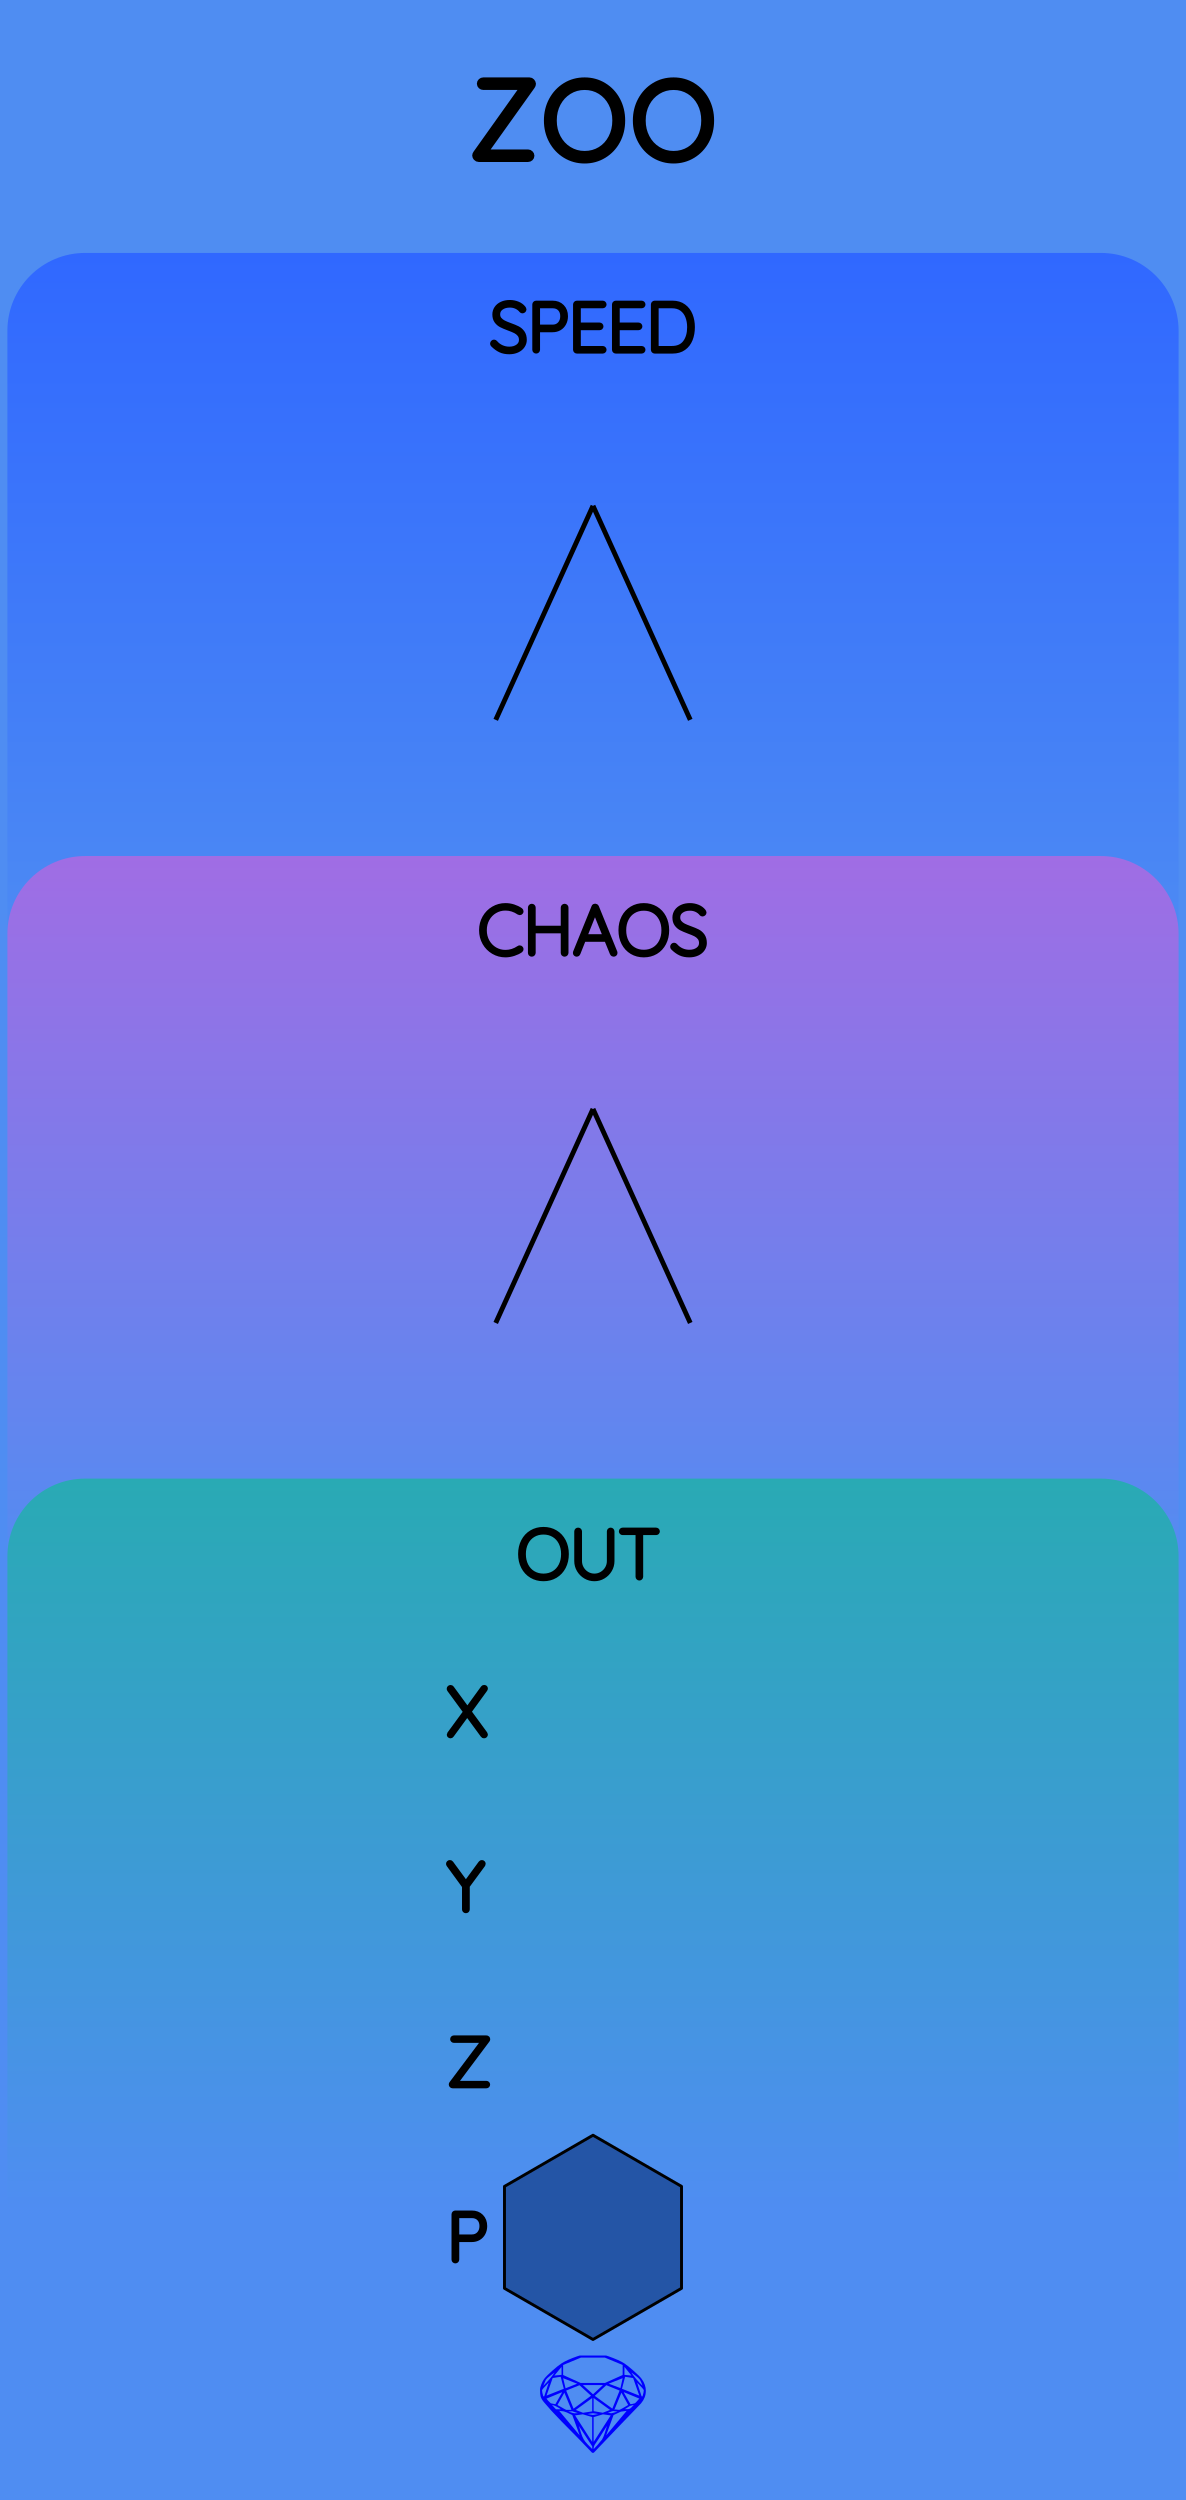
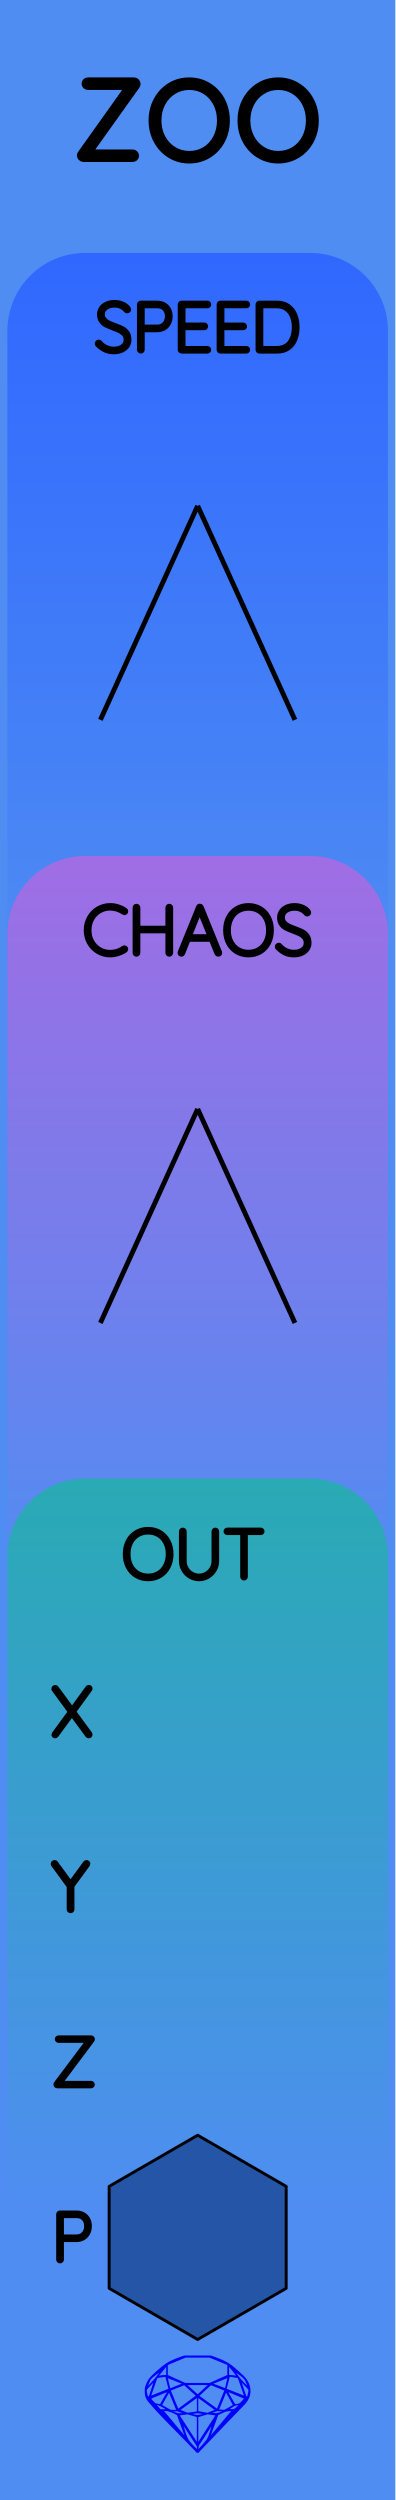
- <svg xmlns="http://www.w3.org/2000/svg" width="60.96mm" height="128.50mm" viewBox="0 0 60.96 128.50">
+ <svg xmlns="http://www.w3.org/2000/svg" width="20.32mm" height="128.50mm" viewBox="0 0 20.32 128.50">
  <g id="PanelLayer">
    <defs>
      <linearGradient id="gradient_blue" x1="0" y1="13" x2="0" y2="51" gradientUnits="userSpaceOnUse">
        <stop style="stop-color:#3068ff;stop-opacity:1;" offset="0" />
        <stop style="stop-color:#4f8df2;stop-opacity:1;" offset="1" />
      </linearGradient>
      <linearGradient id="gradient_purple" x1="0" y1="44" x2="0" y2="82" gradientUnits="userSpaceOnUse">
        <stop style="stop-color:#a06de4;stop-opacity:1;" offset="0" />
        <stop style="stop-color:#4f8df2;stop-opacity:1;" offset="1" />
      </linearGradient>
      <linearGradient id="gradient_out" x1="0" y1="76" x2="0" y2="113.6" gradientUnits="userSpaceOnUse">
        <stop style="stop-color:#29aab4;stop-opacity:1;" offset="0" />
        <stop style="stop-color:#4f8df2;stop-opacity:1;" offset="1" />
      </linearGradient>
    </defs>
-     <rect id="border_rect" width="60.96" height="128.5" x="0" y="0" style="display:inline;fill:#4f8df2;fill-opacity:1;stroke:none;" />
-     <path id="sapphire_gemstone" d="m 33.195,122.900 q 0,0.342 -0.243,0.631 -0.044,0.052 -0.204,0.215 -0.187,0.19 -0.785,0.813 l -1.444,1.513 q -0.019,0.003 -0.044,0.003 -0.028,0 -0.041,-0.003 -0.083,-0.083 -0.648,-0.675 -0.469,-0.474 -0.934,-0.948 -0.557,-0.568 -0.898,-0.981 -0.132,-0.16 -0.168,-0.298 -0.028,-0.102 -0.028,-0.342 0,-0.11 0.072,-0.289 0.066,-0.165 0.141,-0.265 0.119,-0.157 0.422,-0.424 0.284,-0.251 0.474,-0.375 0.273,-0.179 0.819,-0.367 0.096,-0.033 0.11,-0.033 h 1.361 q 0.011,0 0.105,0.033 0.568,0.201 0.824,0.367 0.165,0.105 0.474,0.378 0.322,0.284 0.422,0.422 0.215,0.295 0.215,0.626 z m -0.168,-0.273 q -0.033,-0.107 -0.135,-0.309 -0.072,-0.094 -0.209,-0.198 -0.119,-0.085 -0.234,-0.171 0.245,0.364 0.579,0.678 z m -0.573,-0.524 -0.358,-0.446 v 0.411 z m 0.637,0.758 q 0,-0.052 -0.342,-0.394 l 0.229,0.703 h 0.05 q 0.063,-0.218 0.063,-0.309 z m -0.232,0.273 -0.317,-0.904 -0.411,-0.063 -0.16,0.615 z m 0.003,0.154 -0.772,-0.32 h -0.03 l 0.345,0.606 q 0.08,-0.003 0.234,-0.047 0.025,-0.014 0.223,-0.24 z m -0.857,-1.05 -0.719,0.284 0.604,0.226 z m 0,-0.163 v -0.515 l -0.918,-0.38 h -1.224 l -0.918,0.38 v 0.515 l 0.898,0.408 h 1.254 z m 0.573,1.538 q -0.069,0.011 -0.198,0.052 -0.085,0.055 -0.259,0.163 0.019,0 0.063,0.003 0.041,0 0.063,0 0.119,0 0.19,-0.069 0.072,-0.072 0.141,-0.149 z m -0.289,0.003 -0.347,-0.631 -0.364,0.879 q 0.025,-0.017 0.066,-0.017 0.03,0 0.085,0.011 0.058,0.008 0.088,0.008 0.05,0 0.229,-0.107 0.229,-0.138 0.243,-0.143 z m -0.441,-0.741 -0.684,-0.276 -0.593,0.548 0.904,0.656 z m -0.854,-0.284 h -1.036 l 0.524,0.474 z m 0.75,1.367 q -0.229,-0.03 -0.229,-0.03 -0.036,0 -0.273,0.094 l 0.19,0.019 q 0.011,0 0.311,-0.083 z m -0.389,-0.088 -0.843,-0.612 v 0.675 l 0.471,0.083 z m 0.854,0.05 q -0.099,0.006 -0.295,0.039 -0.011,0.003 -0.378,0.176 -0.13,0.347 -0.38,1.042 z m -2.544,-1.397 -0.719,-0.284 0.124,0.518 z m -0.802,-0.455 v -0.411 l -0.367,0.446 z m 1.516,1.072 -0.593,-0.54 -0.684,0.276 0.38,0.929 z m 0.369,0.943 q -0.033,-0.003 -0.135,-0.025 -0.085,-0.017 -0.138,-0.017 -0.052,0 -0.138,0.017 -0.102,0.022 -0.135,0.025 0.265,0.047 0.273,0.047 0.008,0 0.273,-0.047 z m -0.309,-0.138 v -0.686 l -0.843,0.612 0.372,0.146 z m 0.951,0.207 -0.397,-0.055 -0.48,0.141 v 1.276 z m -2.888,-2.202 q -0.119,0.085 -0.234,0.174 -0.146,0.107 -0.209,0.196 -0.044,0.105 -0.135,0.314 0.369,-0.364 0.579,-0.684 z m 0.477,0.832 -0.16,-0.615 -0.411,0.063 -0.317,0.904 z m 0.394,1.083 -0.364,-0.879 -0.356,0.631 q 0.435,0.251 0.452,0.251 0.091,0 0.267,-0.003 z m 1.822,0.83 q -0.132,0.212 -0.405,0.634 -0.077,0.107 -0.22,0.328 -0.058,0.105 -0.055,0.226 0.16,-0.152 0.433,-0.496 0.077,-0.13 0.141,-0.339 0.055,-0.176 0.107,-0.353 z m -1.494,-0.661 -0.27,-0.088 -0.008,-0.011 q -0.025,0 -0.107,0.011 -0.066,0.006 -0.107,0.006 0.273,0.091 0.311,0.091 0.025,0 0.182,-0.008 z m -0.81,-1.064 h -0.03 l -0.772,0.32 q 0.066,0.097 0.223,0.24 0.077,0.014 0.234,0.047 z m -0.689,-0.502 q -0.342,0.347 -0.342,0.394 0,0.08 0.063,0.309 h 0.05 z m 2.235,3.045 v -1.276 l -0.48,-0.141 -0.397,0.055 z m -1.607,-1.676 q -0.256,-0.182 -0.458,-0.223 0.066,0.077 0.204,0.223 z m 1.61,2.045 v -0.138 l -0.684,-1.05 q 0.052,0.176 0.107,0.353 0.063,0.209 0.141,0.339 0.069,0.119 0.204,0.259 0.116,0.119 0.232,0.237 z m -0.645,-0.706 q -0.116,-0.328 -0.38,-1.042 -0.135,-0.066 -0.273,-0.13 -0.16,-0.072 -0.289,-0.072 -0.052,0 -0.11,-0.014 z" style="stroke-width:0;fill:#0000ff;stroke:#2e2114;stroke-linecap:square;stroke-opacity:1" />
-     <path id="model_name" d="M27.333 4.418 24.88 7.856H27.139Q27.201 7.856 27.247 7.903Q27.294 7.949 27.294 8.004Q27.294 8.066 27.247 8.109Q27.201 8.151 27.139 8.151H24.609Q24.539 8.151 24.492 8.097Q24.446 8.043 24.446 7.996Q24.446 7.949 24.485 7.895L26.937 4.449H24.842Q24.779 4.449 24.733 4.407Q24.686 4.364 24.686 4.302Q24.686 4.24 24.733 4.197Q24.779 4.154 24.842 4.154H27.216Q27.279 4.154 27.321 4.201Q27.364 4.247 27.372 4.31Q27.372 4.364 27.333 4.418ZM30.049 8.229Q29.514 8.229 29.075 7.961Q28.637 7.693 28.384 7.228Q28.132 6.762 28.132 6.195Q28.132 5.621 28.384 5.155Q28.637 4.69 29.071 4.422Q29.506 4.154 30.049 4.154Q30.585 4.154 31.023 4.422Q31.462 4.69 31.71 5.155Q31.959 5.621 31.959 6.195Q31.959 6.77 31.71 7.232Q31.462 7.693 31.023 7.961Q30.585 8.229 30.049 8.229ZM30.049 4.449Q29.599 4.449 29.23 4.678Q28.862 4.907 28.652 5.303Q28.443 5.699 28.443 6.195Q28.443 6.684 28.652 7.08Q28.862 7.476 29.23 7.705Q29.599 7.934 30.049 7.934Q30.507 7.934 30.872 7.709Q31.237 7.484 31.442 7.084Q31.648 6.684 31.648 6.195Q31.648 5.699 31.442 5.303Q31.237 4.907 30.872 4.678Q30.507 4.449 30.049 4.449ZM34.621 8.229Q34.085 8.229 33.647 7.961Q33.208 7.693 32.956 7.228Q32.704 6.762 32.704 6.195Q32.704 5.621 32.956 5.155Q33.208 4.69 33.643 4.422Q34.077 4.154 34.621 4.154Q35.156 4.154 35.595 4.422Q36.033 4.69 36.281 5.155Q36.53 5.621 36.53 6.195Q36.53 6.77 36.281 7.232Q36.033 7.693 35.595 7.961Q35.156 8.229 34.621 8.229ZM34.621 4.449Q34.17 4.449 33.802 4.678Q33.433 4.907 33.224 5.303Q33.014 5.699 33.014 6.195Q33.014 6.684 33.224 7.08Q33.433 7.476 33.802 7.705Q34.17 7.934 34.621 7.934Q35.078 7.934 35.443 7.709Q35.808 7.484 36.014 7.084Q36.219 6.684 36.219 6.195Q36.219 5.699 36.014 5.303Q35.808 4.907 35.443 4.678Q35.078 4.449 34.621 4.449Z" style="display:inline;stroke:#000000;stroke-width:0.35;stroke-linecap:round;stroke-linejoin:bevel" />
-     <path id="speed_art" d="M 0.38,51.00 L 0.38,17.00 A 4 4 0 0 1 4.38 13 L 56.58,13.00 A 4 4 0 0 1 60.58 17 L 60.58,13.00 L 60.58,51.00 z" style="fill:url(#gradient_blue);fill-opacity:1;stroke-width:0;" />
-     <path id="chaos_art" d="M 0.38,82.00 L 0.38,48.00 A 4 4 0 0 1 4.38 44 L 56.58,44.00 A 4 4 0 0 1 60.58 48 L 60.58,44.00 L 60.58,82.00 z" style="fill:url(#gradient_purple);fill-opacity:1;stroke-width:0;" />
-     <path id="out_art" d="M 0.38,113.60 L 0.38,80.00 A 4 4 0 0 1 4.38 76 L 56.58,76.00 A 4 4 0 0 1 60.58 80 L 60.58,76.00 L 60.58,113.60 z" style="fill:url(#gradient_out);fill-opacity:1;stroke-width:0;" />
-     <path d="M25.337 17.714Q25.315 17.692 25.315 17.661Q25.315 17.633 25.34 17.606Q25.365 17.58 25.393 17.58Q25.425 17.58 25.453 17.611Q25.59 17.774 25.779 17.858Q25.968 17.943 26.176 17.943Q26.448 17.943 26.624 17.812Q26.8 17.682 26.8 17.467Q26.797 17.297 26.709 17.188Q26.621 17.079 26.492 17.013Q26.363 16.948 26.141 16.867Q25.897 16.775 25.762 16.705Q25.626 16.634 25.529 16.504Q25.432 16.373 25.432 16.162Q25.432 15.989 25.527 15.848Q25.622 15.706 25.799 15.625Q25.975 15.544 26.208 15.544Q26.416 15.544 26.603 15.62Q26.79 15.696 26.899 15.833Q26.935 15.883 26.935 15.908Q26.935 15.936 26.908 15.959Q26.882 15.982 26.85 15.982Q26.822 15.982 26.804 15.96Q26.705 15.833 26.55 15.759Q26.395 15.685 26.208 15.685Q25.94 15.685 25.762 15.812Q25.583 15.939 25.583 16.158Q25.583 16.31 25.67 16.416Q25.756 16.521 25.887 16.587Q26.017 16.652 26.211 16.722Q26.458 16.811 26.603 16.885Q26.748 16.959 26.85 17.1Q26.952 17.241 26.952 17.474Q26.952 17.636 26.857 17.777Q26.762 17.918 26.584 18.001Q26.405 18.084 26.176 18.084Q25.915 18.084 25.721 17.994Q25.527 17.904 25.337 17.714ZM29.069 16.253Q29.069 16.451 28.986 16.611Q28.903 16.772 28.751 16.862Q28.6 16.952 28.402 16.952H27.633V17.978Q27.633 18.006 27.61 18.028Q27.587 18.049 27.559 18.049Q27.527 18.049 27.506 18.028Q27.485 18.006 27.485 17.978V15.65Q27.485 15.622 27.506 15.601Q27.527 15.579 27.555 15.579H28.402Q28.702 15.579 28.885 15.766Q29.069 15.953 29.069 16.253ZM28.921 16.253Q28.921 16.01 28.781 15.865Q28.642 15.72 28.402 15.72H27.633V16.811H28.402Q28.639 16.811 28.78 16.654Q28.921 16.497 28.921 16.253ZM31.052 17.978Q31.052 18.01 31.03 18.029Q31.009 18.049 30.981 18.049H29.651Q29.623 18.049 29.602 18.028Q29.58 18.006 29.58 17.978V15.65Q29.58 15.622 29.602 15.601Q29.623 15.579 29.651 15.579H30.981Q31.009 15.579 31.03 15.601Q31.052 15.622 31.052 15.65Q31.052 15.682 31.03 15.701Q31.009 15.72 30.981 15.72H29.729V16.705H30.822Q30.85 16.705 30.872 16.726Q30.893 16.747 30.893 16.775Q30.893 16.807 30.872 16.826Q30.85 16.846 30.822 16.846H29.729V17.908H30.981Q31.009 17.908 31.03 17.929Q31.052 17.95 31.052 17.978ZM33.052 17.978Q33.052 18.01 33.031 18.029Q33.009 18.049 32.981 18.049H31.651Q31.623 18.049 31.602 18.028Q31.581 18.006 31.581 17.978V15.65Q31.581 15.622 31.602 15.601Q31.623 15.579 31.651 15.579H32.981Q33.009 15.579 33.031 15.601Q33.052 15.622 33.052 15.65Q33.052 15.682 33.031 15.701Q33.009 15.72 32.981 15.72H31.729V16.705H32.822Q32.851 16.705 32.872 16.726Q32.893 16.747 32.893 16.775Q32.893 16.807 32.872 16.826Q32.851 16.846 32.822 16.846H31.729V17.908H32.981Q33.009 17.908 33.031 17.929Q33.052 17.95 33.052 17.978ZM35.592 16.814Q35.592 17.163 35.481 17.442Q35.37 17.721 35.14 17.885Q34.911 18.049 34.569 18.049H33.651Q33.623 18.049 33.602 18.028Q33.581 18.006 33.581 17.978V15.65Q33.581 15.622 33.602 15.601Q33.623 15.579 33.651 15.579H34.569Q34.907 15.579 35.138 15.749Q35.37 15.918 35.481 16.198Q35.592 16.479 35.592 16.814ZM35.444 16.814Q35.444 16.514 35.347 16.265Q35.25 16.017 35.047 15.869Q34.844 15.72 34.533 15.72H33.729V17.908H34.533Q34.992 17.908 35.218 17.606Q35.444 17.305 35.444 16.814Z" style="stroke:#000000;stroke-width:0.25;stroke-linecap:round;stroke-linejoin:bevel" />
-     <path d="M 30.48,26.00 L 25.48,37.00 z L 35.48,37.00 z " style="stroke:#000000;stroke-width:0.25;stroke-linecap:round;stroke-linejoin:bevel;stroke-dasharray:none" />
-     <path d="M26.785 46.84Q26.785 46.869 26.77 46.886Q26.749 46.914 26.718 46.914Q26.703 46.914 26.675 46.9Q26.347 46.678 25.98 46.678Q25.684 46.678 25.435 46.825Q25.187 46.971 25.042 47.23Q24.897 47.49 24.897 47.814Q24.897 48.139 25.042 48.398Q25.187 48.657 25.435 48.804Q25.684 48.95 25.98 48.95Q26.351 48.95 26.672 48.731Q26.689 48.717 26.714 48.717Q26.749 48.717 26.77 48.745Q26.785 48.763 26.785 48.788Q26.785 48.823 26.756 48.844Q26.619 48.943 26.402 49.014Q26.185 49.084 25.98 49.084Q25.645 49.084 25.363 48.918Q25.081 48.752 24.915 48.462Q24.749 48.17 24.749 47.814Q24.749 47.458 24.915 47.167Q25.081 46.876 25.363 46.71Q25.645 46.544 25.98 46.544Q26.192 46.544 26.391 46.608Q26.591 46.671 26.753 46.784Q26.785 46.809 26.785 46.84ZM29.095 46.654V48.975Q29.092 49.007 29.071 49.028Q29.049 49.049 29.021 49.049Q28.986 49.049 28.967 49.028Q28.947 49.007 28.947 48.975V47.849H27.409V48.975Q27.405 49.007 27.384 49.028Q27.363 49.049 27.335 49.049Q27.3 49.049 27.28 49.028Q27.261 49.007 27.261 48.975V46.654Q27.261 46.622 27.282 46.601Q27.303 46.579 27.335 46.579Q27.367 46.579 27.388 46.601Q27.409 46.622 27.409 46.654V47.708H28.947V46.654Q28.947 46.622 28.968 46.601Q28.989 46.579 29.021 46.579Q29.053 46.579 29.074 46.601Q29.095 46.622 29.095 46.654ZM31.614 48.982Q31.614 49.014 31.593 49.031Q31.572 49.049 31.54 49.049Q31.515 49.049 31.496 49.036Q31.477 49.024 31.47 49.003L31.173 48.276L31.177 48.283H29.995L29.709 49.003Q29.692 49.049 29.646 49.049Q29.614 49.049 29.595 49.031Q29.575 49.014 29.572 48.989Q29.568 48.975 29.575 48.954L30.524 46.618Q30.535 46.59 30.551 46.581Q30.566 46.572 30.591 46.572Q30.644 46.572 30.662 46.618L31.611 48.954Q31.614 48.964 31.614 48.982ZM30.051 48.142H31.12L30.581 46.812ZM33.092 49.084Q32.75 49.084 32.482 48.924Q32.214 48.763 32.064 48.474Q31.914 48.184 31.914 47.814Q31.914 47.444 32.064 47.154Q32.214 46.865 32.482 46.705Q32.75 46.544 33.092 46.544Q33.434 46.544 33.703 46.705Q33.971 46.865 34.121 47.154Q34.271 47.444 34.271 47.814Q34.271 48.184 34.121 48.474Q33.971 48.763 33.703 48.924Q33.434 49.084 33.092 49.084ZM33.092 46.685Q32.792 46.685 32.558 46.826Q32.323 46.967 32.193 47.225Q32.062 47.483 32.062 47.814Q32.062 48.146 32.193 48.403Q32.323 48.661 32.558 48.802Q32.792 48.943 33.092 48.943Q33.392 48.943 33.627 48.802Q33.861 48.661 33.992 48.403Q34.122 48.146 34.122 47.814Q34.122 47.483 33.992 47.225Q33.861 46.967 33.627 46.826Q33.392 46.685 33.092 46.685ZM34.592 48.714Q34.571 48.693 34.571 48.661Q34.571 48.633 34.595 48.606Q34.62 48.58 34.648 48.58Q34.68 48.58 34.708 48.611Q34.846 48.774 35.034 48.858Q35.223 48.943 35.431 48.943Q35.703 48.943 35.879 48.812Q36.056 48.682 36.056 48.467Q36.052 48.297 35.964 48.188Q35.876 48.079 35.747 48.013Q35.618 47.948 35.396 47.867Q35.153 47.775 35.017 47.705Q34.881 47.634 34.784 47.504Q34.687 47.373 34.687 47.161Q34.687 46.989 34.782 46.847Q34.877 46.706 35.054 46.625Q35.23 46.544 35.463 46.544Q35.671 46.544 35.858 46.62Q36.045 46.696 36.154 46.833Q36.19 46.883 36.19 46.907Q36.19 46.936 36.163 46.959Q36.137 46.982 36.105 46.982Q36.077 46.982 36.059 46.96Q35.96 46.833 35.805 46.759Q35.65 46.685 35.463 46.685Q35.195 46.685 35.017 46.812Q34.839 46.939 34.839 47.158Q34.839 47.31 34.925 47.416Q35.011 47.521 35.142 47.587Q35.273 47.652 35.467 47.722Q35.714 47.811 35.858 47.885Q36.003 47.959 36.105 48.1Q36.207 48.241 36.207 48.474Q36.207 48.636 36.112 48.777Q36.017 48.918 35.839 49.001Q35.66 49.084 35.431 49.084Q35.17 49.084 34.976 48.994Q34.782 48.904 34.592 48.714Z" style="stroke:#000000;stroke-width:0.25;stroke-linecap:round;stroke-linejoin:bevel" />
-     <path d="M 30.48,57.00 L 25.48,68.00 z L 35.48,68.00 z " style="stroke:#000000;stroke-width:0.25;stroke-linecap:round;stroke-linejoin:bevel;stroke-dasharray:none" />
-     <path id="out_label" d="M27.935 81.15Q27.593 81.15 27.324 80.989Q27.056 80.829 26.906 80.539Q26.756 80.25 26.756 79.879Q26.756 79.509 26.906 79.22Q27.056 78.93 27.324 78.77Q27.593 78.609 27.935 78.609Q28.277 78.609 28.545 78.77Q28.813 78.93 28.963 79.22Q29.113 79.509 29.113 79.879Q29.113 80.25 28.963 80.539Q28.813 80.829 28.545 80.989Q28.277 81.15 27.935 81.15ZM27.935 78.751Q27.635 78.751 27.4 78.892Q27.166 79.033 27.035 79.29Q26.905 79.548 26.905 79.879Q26.905 80.211 27.035 80.469Q27.166 80.726 27.4 80.867Q27.635 81.008 27.935 81.008Q28.235 81.008 28.469 80.867Q28.704 80.726 28.834 80.469Q28.965 80.211 28.965 79.879Q28.965 79.548 28.834 79.29Q28.704 79.033 28.469 78.892Q28.235 78.751 27.935 78.751ZM31.459 78.715V80.239Q31.459 80.486 31.335 80.694Q31.212 80.903 31.004 81.026Q30.796 81.15 30.552 81.15Q30.305 81.15 30.097 81.026Q29.889 80.903 29.766 80.694Q29.642 80.486 29.642 80.239V78.715Q29.642 78.684 29.663 78.664Q29.684 78.645 29.716 78.645Q29.748 78.645 29.769 78.666Q29.79 78.687 29.79 78.715V80.239Q29.79 80.448 29.893 80.624Q29.995 80.8 30.169 80.904Q30.344 81.008 30.552 81.008Q30.76 81.008 30.935 80.904Q31.11 80.8 31.214 80.624Q31.318 80.448 31.318 80.239V78.715Q31.318 78.687 31.337 78.666Q31.357 78.645 31.388 78.645Q31.42 78.645 31.439 78.666Q31.459 78.687 31.459 78.715ZM33.791 78.712Q33.791 78.743 33.771 78.761Q33.752 78.779 33.72 78.779H32.934V81.044Q32.934 81.072 32.912 81.093Q32.891 81.114 32.863 81.114Q32.831 81.114 32.812 81.093Q32.792 81.072 32.792 81.044V78.779H32.006Q31.977 78.779 31.956 78.759Q31.935 78.74 31.935 78.712Q31.935 78.684 31.956 78.664Q31.977 78.645 32.006 78.645H33.72Q33.748 78.645 33.77 78.664Q33.791 78.684 33.791 78.712Z" style="stroke:#000000;stroke-width:0.25;stroke-linecap:round;stroke-linejoin:bevel" />
-     <path id="port_label_x" d="M24.934 89.112Q24.952 89.137 24.952 89.154Q24.952 89.186 24.931 89.205Q24.91 89.225 24.878 89.225Q24.839 89.225 24.822 89.197L24.014 88.096L23.209 89.197Q23.192 89.225 23.156 89.225Q23.125 89.225 23.107 89.205Q23.089 89.186 23.089 89.165Q23.089 89.147 23.107 89.119L23.936 87.987L23.1 86.847Q23.086 86.829 23.086 86.805Q23.086 86.773 23.107 86.754Q23.128 86.734 23.156 86.734Q23.199 86.734 23.216 86.762L24.024 87.867L24.829 86.759Q24.85 86.731 24.881 86.731Q24.913 86.731 24.933 86.746Q24.952 86.762 24.952 86.787Q24.952 86.812 24.934 86.837L24.105 87.98Z" style="stroke:#000000;stroke-width:0.25;stroke-linecap:round;stroke-linejoin:bevel" />
-     <path id="port_label_y" d="M24.825 95.844 24.021 96.937V98.144Q24.021 98.172 24 98.193Q23.978 98.214 23.947 98.214Q23.915 98.214 23.894 98.193Q23.872 98.172 23.872 98.144V96.951L23.065 95.844Q23.051 95.826 23.051 95.798Q23.051 95.773 23.073 95.752Q23.096 95.731 23.125 95.731Q23.163 95.731 23.185 95.762L23.947 96.803L24.709 95.762Q24.73 95.731 24.769 95.731Q24.8 95.731 24.82 95.754Q24.839 95.776 24.839 95.798Q24.839 95.815 24.825 95.844Z" style="stroke:#000000;stroke-width:0.25;stroke-linecap:round;stroke-linejoin:bevel" />
-     <path id="port_label_z" d="M25.068 107.147Q25.068 107.175 25.047 107.195Q25.026 107.214 24.998 107.214H23.262Q23.23 107.214 23.211 107.191Q23.192 107.168 23.192 107.14Q23.192 107.115 23.206 107.098L24.871 104.879H23.333Q23.305 104.879 23.283 104.859Q23.262 104.84 23.262 104.812Q23.262 104.784 23.283 104.764Q23.305 104.745 23.333 104.745H24.991Q25.033 104.745 25.053 104.766Q25.072 104.787 25.072 104.815Q25.072 104.84 25.058 104.858L23.396 107.08H24.998Q25.026 107.08 25.047 107.101Q25.068 107.122 25.068 107.147Z" style="stroke:#000000;stroke-width:0.25;stroke-linecap:round;stroke-linejoin:bevel" />
-     <path id="port_label_p" d="M24.917 114.419Q24.917 114.616 24.834 114.777Q24.751 114.937 24.599 115.027Q24.448 115.117 24.25 115.117H23.481V116.144Q23.481 116.172 23.458 116.193Q23.435 116.214 23.407 116.214Q23.375 116.214 23.354 116.193Q23.333 116.172 23.333 116.144V113.815Q23.333 113.787 23.354 113.766Q23.375 113.745 23.403 113.745H24.25Q24.55 113.745 24.733 113.932Q24.917 114.119 24.917 114.419ZM24.769 114.419Q24.769 114.175 24.629 114.031Q24.49 113.886 24.25 113.886H23.481V114.976H24.25Q24.486 114.976 24.628 114.819Q24.769 114.662 24.769 114.419Z" style="stroke:#000000;stroke-width:0.25;stroke-linecap:round;stroke-linejoin:bevel" />
-     <path d="M 35.03,117.62 L 30.48,120.25 L 25.93,117.62 L 25.93,112.38 L 30.48,109.75 L 35.03,112.38 z " style="stroke:#000000;fill:#2455a6;stroke-width:0.15;stroke-linecap:round;stroke-linejoin:round;stroke-dasharray:none" />
+     <rect id="border_rect" width="20.32" height="128.5" x="0" y="0" style="display:inline;fill:#4f8df2;fill-opacity:1;stroke:none;" />
+     <path id="sapphire_gemstone" d="m 12.875,122.900 q 0,0.342 -0.243,0.631 -0.044,0.052 -0.204,0.215 -0.187,0.19 -0.785,0.813 l -1.444,1.513 q -0.019,0.003 -0.044,0.003 -0.028,0 -0.041,-0.003 -0.083,-0.083 -0.648,-0.675 -0.469,-0.474 -0.934,-0.948 -0.557,-0.568 -0.898,-0.981 -0.132,-0.16 -0.168,-0.298 -0.028,-0.102 -0.028,-0.342 0,-0.11 0.072,-0.289 0.066,-0.165 0.141,-0.265 0.119,-0.157 0.422,-0.424 0.284,-0.251 0.474,-0.375 0.273,-0.179 0.819,-0.367 0.096,-0.033 0.11,-0.033 h 1.361 q 0.011,0 0.105,0.033 0.568,0.201 0.824,0.367 0.165,0.105 0.474,0.378 0.322,0.284 0.422,0.422 0.215,0.295 0.215,0.626 z m -0.168,-0.273 q -0.033,-0.107 -0.135,-0.309 -0.072,-0.094 -0.209,-0.198 -0.119,-0.085 -0.234,-0.171 0.245,0.364 0.579,0.678 z m -0.573,-0.524 -0.358,-0.446 v 0.411 z m 0.637,0.758 q 0,-0.052 -0.342,-0.394 l 0.229,0.703 h 0.05 q 0.063,-0.218 0.063,-0.309 z m -0.232,0.273 -0.317,-0.904 -0.411,-0.063 -0.16,0.615 z m 0.003,0.154 -0.772,-0.32 h -0.03 l 0.345,0.606 q 0.08,-0.003 0.234,-0.047 0.025,-0.014 0.223,-0.24 z m -0.857,-1.05 -0.719,0.284 0.604,0.226 z m 0,-0.163 v -0.515 l -0.918,-0.38 h -1.224 l -0.918,0.38 v 0.515 l 0.898,0.408 h 1.254 z m 0.573,1.538 q -0.069,0.011 -0.198,0.052 -0.085,0.055 -0.259,0.163 0.019,0 0.063,0.003 0.041,0 0.063,0 0.119,0 0.19,-0.069 0.072,-0.072 0.141,-0.149 z m -0.289,0.003 -0.347,-0.631 -0.364,0.879 q 0.025,-0.017 0.066,-0.017 0.03,0 0.085,0.011 0.058,0.008 0.088,0.008 0.05,0 0.229,-0.107 0.229,-0.138 0.243,-0.143 z m -0.441,-0.741 -0.684,-0.276 -0.593,0.548 0.904,0.656 z m -0.854,-0.284 h -1.036 l 0.524,0.474 z m 0.75,1.367 q -0.229,-0.03 -0.229,-0.03 -0.036,0 -0.273,0.094 l 0.19,0.019 q 0.011,0 0.311,-0.083 z m -0.389,-0.088 -0.843,-0.612 v 0.675 l 0.471,0.083 z m 0.854,0.05 q -0.099,0.006 -0.295,0.039 -0.011,0.003 -0.378,0.176 -0.13,0.347 -0.38,1.042 z m -2.544,-1.397 -0.719,-0.284 0.124,0.518 z m -0.802,-0.455 v -0.411 l -0.367,0.446 z m 1.516,1.072 -0.593,-0.54 -0.684,0.276 0.38,0.929 z m 0.369,0.943 q -0.033,-0.003 -0.135,-0.025 -0.085,-0.017 -0.138,-0.017 -0.052,0 -0.138,0.017 -0.102,0.022 -0.135,0.025 0.265,0.047 0.273,0.047 0.008,0 0.273,-0.047 z m -0.309,-0.138 v -0.686 l -0.843,0.612 0.372,0.146 z m 0.951,0.207 -0.397,-0.055 -0.48,0.141 v 1.276 z m -2.888,-2.202 q -0.119,0.085 -0.234,0.174 -0.146,0.107 -0.209,0.196 -0.044,0.105 -0.135,0.314 0.369,-0.364 0.579,-0.684 z m 0.477,0.832 -0.16,-0.615 -0.411,0.063 -0.317,0.904 z m 0.394,1.083 -0.364,-0.879 -0.356,0.631 q 0.435,0.251 0.452,0.251 0.091,0 0.267,-0.003 z m 1.822,0.83 q -0.132,0.212 -0.405,0.634 -0.077,0.107 -0.22,0.328 -0.058,0.105 -0.055,0.226 0.16,-0.152 0.433,-0.496 0.077,-0.13 0.141,-0.339 0.055,-0.176 0.107,-0.353 z m -1.494,-0.661 -0.27,-0.088 -0.008,-0.011 q -0.025,0 -0.107,0.011 -0.066,0.006 -0.107,0.006 0.273,0.091 0.311,0.091 0.025,0 0.182,-0.008 z m -0.81,-1.064 h -0.03 l -0.772,0.32 q 0.066,0.097 0.223,0.24 0.077,0.014 0.234,0.047 z m -0.689,-0.502 q -0.342,0.347 -0.342,0.394 0,0.08 0.063,0.309 h 0.05 z m 2.235,3.045 v -1.276 l -0.48,-0.141 -0.397,0.055 z m -1.607,-1.676 q -0.256,-0.182 -0.458,-0.223 0.066,0.077 0.204,0.223 z m 1.61,2.045 v -0.138 l -0.684,-1.05 q 0.052,0.176 0.107,0.353 0.063,0.209 0.141,0.339 0.069,0.119 0.204,0.259 0.116,0.119 0.232,0.237 z m -0.645,-0.706 q -0.116,-0.328 -0.38,-1.042 -0.135,-0.066 -0.273,-0.13 -0.16,-0.072 -0.289,-0.072 -0.052,0 -0.11,-0.014 z" style="stroke-width:0;fill:#0000ff;stroke:#2e2114;stroke-linecap:square;stroke-opacity:1" />
+     <path id="model_name" d="M7.013 4.418 4.56 7.856H6.819Q6.881 7.856 6.928 7.903Q6.974 7.949 6.974 8.004Q6.974 8.066 6.928 8.109Q6.881 8.151 6.819 8.151H4.289Q4.219 8.151 4.172 8.097Q4.126 8.043 4.126 7.996Q4.126 7.949 4.165 7.895L6.617 4.449H4.522Q4.459 4.449 4.413 4.407Q4.366 4.364 4.366 4.302Q4.366 4.24 4.413 4.197Q4.459 4.154 4.522 4.154H6.896Q6.959 4.154 7.001 4.201Q7.044 4.247 7.052 4.31Q7.052 4.364 7.013 4.418ZM9.729 8.229Q9.194 8.229 8.755 7.961Q8.317 7.693 8.065 7.228Q7.812 6.762 7.812 6.195Q7.812 5.621 8.065 5.155Q8.317 4.69 8.751 4.422Q9.186 4.154 9.729 4.154Q10.265 4.154 10.703 4.422Q11.142 4.69 11.39 5.155Q11.639 5.621 11.639 6.195Q11.639 6.77 11.39 7.232Q11.142 7.693 10.703 7.961Q10.265 8.229 9.729 8.229ZM9.729 4.449Q9.279 4.449 8.91 4.678Q8.542 4.907 8.332 5.303Q8.123 5.699 8.123 6.195Q8.123 6.684 8.332 7.08Q8.542 7.476 8.91 7.705Q9.279 7.934 9.729 7.934Q10.187 7.934 10.552 7.709Q10.917 7.484 11.122 7.084Q11.328 6.684 11.328 6.195Q11.328 5.699 11.122 5.303Q10.917 4.907 10.552 4.678Q10.187 4.449 9.729 4.449ZM14.301 8.229Q13.765 8.229 13.326 7.961Q12.888 7.693 12.636 7.228Q12.384 6.762 12.384 6.195Q12.384 5.621 12.636 5.155Q12.888 4.69 13.323 4.422Q13.757 4.154 14.301 4.154Q14.836 4.154 15.275 4.422Q15.713 4.69 15.961 5.155Q16.21 5.621 16.21 6.195Q16.21 6.77 15.961 7.232Q15.713 7.693 15.275 7.961Q14.836 8.229 14.301 8.229ZM14.301 4.449Q13.85 4.449 13.482 4.678Q13.113 4.907 12.904 5.303Q12.694 5.699 12.694 6.195Q12.694 6.684 12.904 7.08Q13.113 7.476 13.482 7.705Q13.85 7.934 14.301 7.934Q14.758 7.934 15.123 7.709Q15.488 7.484 15.694 7.084Q15.899 6.684 15.899 6.195Q15.899 5.699 15.694 5.303Q15.488 4.907 15.123 4.678Q14.758 4.449 14.301 4.449Z" style="display:inline;stroke:#000000;stroke-width:0.35;stroke-linecap:round;stroke-linejoin:bevel" />
+     <path id="speed_art" d="M 0.38,51.00 L 0.38,17.00 A 4 4 0 0 1 4.38 13 L 15.94,13.00 A 4 4 0 0 1 19.94 17 L 19.94,13.00 L 19.94,51.00 z" style="fill:url(#gradient_blue);fill-opacity:1;stroke-width:0;" />
+     <path id="chaos_art" d="M 0.38,82.00 L 0.38,48.00 A 4 4 0 0 1 4.38 44 L 15.94,44.00 A 4 4 0 0 1 19.94 48 L 19.94,44.00 L 19.94,82.00 z" style="fill:url(#gradient_purple);fill-opacity:1;stroke-width:0;" />
+     <path id="out_art" d="M 0.38,113.60 L 0.38,80.00 A 4 4 0 0 1 4.38 76 L 15.94,76.00 A 4 4 0 0 1 19.94 80 L 19.94,76.00 L 19.94,113.60 z" style="fill:url(#gradient_out);fill-opacity:1;stroke-width:0;" />
+     <path d="M5.016 17.714Q4.995 17.692 4.995 17.661Q4.995 17.633 5.02 17.606Q5.045 17.58 5.073 17.58Q5.105 17.58 5.133 17.611Q5.271 17.774 5.459 17.858Q5.648 17.943 5.856 17.943Q6.128 17.943 6.304 17.812Q6.481 17.682 6.481 17.467Q6.477 17.297 6.389 17.188Q6.301 17.079 6.172 17.013Q6.043 16.948 5.821 16.867Q5.577 16.775 5.442 16.705Q5.306 16.634 5.209 16.504Q5.112 16.373 5.112 16.162Q5.112 15.989 5.207 15.848Q5.302 15.706 5.479 15.625Q5.655 15.544 5.888 15.544Q6.096 15.544 6.283 15.62Q6.47 15.696 6.579 15.833Q6.615 15.883 6.615 15.908Q6.615 15.936 6.588 15.959Q6.562 15.982 6.53 15.982Q6.502 15.982 6.484 15.96Q6.385 15.833 6.23 15.759Q6.075 15.685 5.888 15.685Q5.62 15.685 5.442 15.812Q5.263 15.939 5.263 16.158Q5.263 16.31 5.35 16.416Q5.436 16.521 5.567 16.587Q5.697 16.652 5.891 16.722Q6.138 16.811 6.283 16.885Q6.428 16.959 6.53 17.1Q6.632 17.241 6.632 17.474Q6.632 17.636 6.537 17.777Q6.442 17.918 6.264 18.001Q6.085 18.084 5.856 18.084Q5.595 18.084 5.401 17.994Q5.207 17.904 5.016 17.714ZM8.749 16.253Q8.749 16.451 8.666 16.611Q8.583 16.772 8.431 16.862Q8.28 16.952 8.082 16.952H7.313V17.978Q7.313 18.006 7.29 18.028Q7.267 18.049 7.239 18.049Q7.207 18.049 7.186 18.028Q7.165 18.006 7.165 17.978V15.65Q7.165 15.622 7.186 15.601Q7.207 15.579 7.235 15.579H8.082Q8.382 15.579 8.565 15.766Q8.749 15.953 8.749 16.253ZM8.601 16.253Q8.601 16.01 8.461 15.865Q8.322 15.72 8.082 15.72H7.313V16.811H8.082Q8.319 16.811 8.46 16.654Q8.601 16.497 8.601 16.253ZM10.732 17.978Q10.732 18.01 10.71 18.029Q10.689 18.049 10.661 18.049H9.331Q9.303 18.049 9.282 18.028Q9.26 18.006 9.26 17.978V15.65Q9.26 15.622 9.282 15.601Q9.303 15.579 9.331 15.579H10.661Q10.689 15.579 10.71 15.601Q10.732 15.622 10.732 15.65Q10.732 15.682 10.71 15.701Q10.689 15.72 10.661 15.72H9.409V16.705H10.502Q10.53 16.705 10.552 16.726Q10.573 16.747 10.573 16.775Q10.573 16.807 10.552 16.826Q10.53 16.846 10.502 16.846H9.409V17.908H10.661Q10.689 17.908 10.71 17.929Q10.732 17.95 10.732 17.978ZM12.732 17.978Q12.732 18.01 12.711 18.029Q12.689 18.049 12.661 18.049H11.331Q11.303 18.049 11.282 18.028Q11.261 18.006 11.261 17.978V15.65Q11.261 15.622 11.282 15.601Q11.303 15.579 11.331 15.579H12.661Q12.689 15.579 12.711 15.601Q12.732 15.622 12.732 15.65Q12.732 15.682 12.711 15.701Q12.689 15.72 12.661 15.72H11.409V16.705H12.502Q12.531 16.705 12.552 16.726Q12.573 16.747 12.573 16.775Q12.573 16.807 12.552 16.826Q12.531 16.846 12.502 16.846H11.409V17.908H12.661Q12.689 17.908 12.711 17.929Q12.732 17.95 12.732 17.978ZM15.272 16.814Q15.272 17.163 15.161 17.442Q15.05 17.721 14.82 17.885Q14.591 18.049 14.249 18.049H13.332Q13.303 18.049 13.282 18.028Q13.261 18.006 13.261 17.978V15.65Q13.261 15.622 13.282 15.601Q13.303 15.579 13.332 15.579H14.249Q14.587 15.579 14.818 15.749Q15.05 15.918 15.161 16.198Q15.272 16.479 15.272 16.814ZM15.124 16.814Q15.124 16.514 15.027 16.265Q14.93 16.017 14.727 15.869Q14.524 15.72 14.213 15.72H13.409V17.908H14.213Q14.672 17.908 14.898 17.606Q15.124 17.305 15.124 16.814Z" style="stroke:#000000;stroke-width:0.25;stroke-linecap:round;stroke-linejoin:bevel" />
+     <path d="M 10.16,26.00 L 5.16,37.00 z L 15.16,37.00 z " style="stroke:#000000;stroke-width:0.25;stroke-linecap:round;stroke-linejoin:bevel;stroke-dasharray:none" />
+     <path d="M6.465 46.84Q6.465 46.869 6.451 46.886Q6.429 46.914 6.398 46.914Q6.384 46.914 6.355 46.9Q6.027 46.678 5.66 46.678Q5.364 46.678 5.115 46.825Q4.867 46.971 4.722 47.23Q4.577 47.49 4.577 47.814Q4.577 48.139 4.722 48.398Q4.867 48.657 5.115 48.804Q5.364 48.95 5.66 48.95Q6.031 48.95 6.352 48.731Q6.369 48.717 6.394 48.717Q6.429 48.717 6.451 48.745Q6.465 48.763 6.465 48.788Q6.465 48.823 6.436 48.844Q6.299 48.943 6.082 49.014Q5.865 49.084 5.66 49.084Q5.325 49.084 5.043 48.918Q4.761 48.752 4.595 48.462Q4.429 48.17 4.429 47.814Q4.429 47.458 4.595 47.167Q4.761 46.876 5.043 46.71Q5.325 46.544 5.66 46.544Q5.872 46.544 6.071 46.608Q6.271 46.671 6.433 46.784Q6.465 46.809 6.465 46.84ZM8.775 46.654V48.975Q8.772 49.007 8.751 49.028Q8.729 49.049 8.701 49.049Q8.666 49.049 8.647 49.028Q8.627 49.007 8.627 48.975V47.849H7.089V48.975Q7.086 49.007 7.064 49.028Q7.043 49.049 7.015 49.049Q6.98 49.049 6.96 49.028Q6.941 49.007 6.941 48.975V46.654Q6.941 46.622 6.962 46.601Q6.983 46.579 7.015 46.579Q7.047 46.579 7.068 46.601Q7.089 46.622 7.089 46.654V47.708H8.627V46.654Q8.627 46.622 8.648 46.601Q8.67 46.579 8.701 46.579Q8.733 46.579 8.754 46.601Q8.775 46.622 8.775 46.654ZM11.294 48.982Q11.294 49.014 11.273 49.031Q11.252 49.049 11.22 49.049Q11.195 49.049 11.176 49.036Q11.157 49.024 11.149 49.003L10.853 48.276L10.857 48.283H9.675L9.389 49.003Q9.372 49.049 9.326 49.049Q9.294 49.049 9.275 49.031Q9.255 49.014 9.252 48.989Q9.248 48.975 9.255 48.954L10.204 46.618Q10.215 46.59 10.231 46.581Q10.246 46.572 10.271 46.572Q10.324 46.572 10.342 46.618L11.291 48.954Q11.294 48.964 11.294 48.982ZM9.731 48.142H10.8L10.261 46.812ZM12.772 49.084Q12.43 49.084 12.162 48.924Q11.894 48.763 11.744 48.474Q11.594 48.184 11.594 47.814Q11.594 47.444 11.744 47.154Q11.894 46.865 12.162 46.705Q12.43 46.544 12.772 46.544Q13.114 46.544 13.383 46.705Q13.651 46.865 13.801 47.154Q13.951 47.444 13.951 47.814Q13.951 48.184 13.801 48.474Q13.651 48.763 13.383 48.924Q13.114 49.084 12.772 49.084ZM12.772 46.685Q12.473 46.685 12.238 46.826Q12.003 46.967 11.873 47.225Q11.742 47.483 11.742 47.814Q11.742 48.146 11.873 48.403Q12.003 48.661 12.238 48.802Q12.473 48.943 12.772 48.943Q13.072 48.943 13.307 48.802Q13.541 48.661 13.672 48.403Q13.802 48.146 13.802 47.814Q13.802 47.483 13.672 47.225Q13.541 46.967 13.307 46.826Q13.072 46.685 12.772 46.685ZM14.272 48.714Q14.251 48.693 14.251 48.661Q14.251 48.633 14.275 48.606Q14.3 48.58 14.328 48.58Q14.36 48.58 14.388 48.611Q14.526 48.774 14.714 48.858Q14.903 48.943 15.111 48.943Q15.383 48.943 15.559 48.812Q15.736 48.682 15.736 48.467Q15.732 48.297 15.644 48.188Q15.556 48.079 15.427 48.013Q15.298 47.948 15.076 47.867Q14.832 47.775 14.697 47.705Q14.561 47.634 14.464 47.504Q14.367 47.373 14.367 47.161Q14.367 46.989 14.462 46.847Q14.557 46.706 14.734 46.625Q14.91 46.544 15.143 46.544Q15.351 46.544 15.538 46.62Q15.725 46.696 15.834 46.833Q15.87 46.883 15.87 46.907Q15.87 46.936 15.843 46.959Q15.817 46.982 15.785 46.982Q15.757 46.982 15.739 46.96Q15.64 46.833 15.485 46.759Q15.33 46.685 15.143 46.685Q14.875 46.685 14.697 46.812Q14.519 46.939 14.519 47.158Q14.519 47.31 14.605 47.416Q14.691 47.521 14.822 47.587Q14.953 47.652 15.146 47.722Q15.393 47.811 15.538 47.885Q15.683 47.959 15.785 48.1Q15.887 48.241 15.887 48.474Q15.887 48.636 15.792 48.777Q15.697 48.918 15.519 49.001Q15.341 49.084 15.111 49.084Q14.85 49.084 14.656 48.994Q14.462 48.904 14.272 48.714Z" style="stroke:#000000;stroke-width:0.25;stroke-linecap:round;stroke-linejoin:bevel" />
+     <path d="M 10.16,57.00 L 5.16,68.00 z L 15.16,68.00 z " style="stroke:#000000;stroke-width:0.25;stroke-linecap:round;stroke-linejoin:bevel;stroke-dasharray:none" />
+     <path id="out_label" d="M7.615 81.15Q7.272 81.15 7.004 80.989Q6.736 80.829 6.586 80.539Q6.436 80.25 6.436 79.879Q6.436 79.509 6.586 79.22Q6.736 78.93 7.004 78.77Q7.272 78.609 7.615 78.609Q7.957 78.609 8.225 78.77Q8.493 78.93 8.643 79.22Q8.793 79.509 8.793 79.879Q8.793 80.25 8.643 80.539Q8.493 80.829 8.225 80.989Q7.957 81.15 7.615 81.15ZM7.615 78.751Q7.315 78.751 7.08 78.892Q6.846 79.033 6.715 79.29Q6.585 79.548 6.585 79.879Q6.585 80.211 6.715 80.469Q6.846 80.726 7.08 80.867Q7.315 81.008 7.615 81.008Q7.915 81.008 8.149 80.867Q8.384 80.726 8.514 80.469Q8.645 80.211 8.645 79.879Q8.645 79.548 8.514 79.29Q8.384 79.033 8.149 78.892Q7.915 78.751 7.615 78.751ZM11.139 78.715V80.239Q11.139 80.486 11.015 80.694Q10.892 80.903 10.684 81.026Q10.476 81.15 10.232 81.15Q9.985 81.15 9.777 81.026Q9.569 80.903 9.446 80.694Q9.322 80.486 9.322 80.239V78.715Q9.322 78.684 9.343 78.664Q9.364 78.645 9.396 78.645Q9.428 78.645 9.449 78.666Q9.47 78.687 9.47 78.715V80.239Q9.47 80.448 9.573 80.624Q9.675 80.8 9.85 80.904Q10.024 81.008 10.232 81.008Q10.44 81.008 10.615 80.904Q10.79 80.8 10.894 80.624Q10.998 80.448 10.998 80.239V78.715Q10.998 78.687 11.017 78.666Q11.037 78.645 11.068 78.645Q11.1 78.645 11.12 78.666Q11.139 78.687 11.139 78.715ZM13.471 78.712Q13.471 78.743 13.451 78.761Q13.432 78.779 13.4 78.779H12.614V81.044Q12.614 81.072 12.592 81.093Q12.571 81.114 12.543 81.114Q12.511 81.114 12.492 81.093Q12.472 81.072 12.472 81.044V78.779H11.686Q11.658 78.779 11.636 78.759Q11.615 78.74 11.615 78.712Q11.615 78.684 11.636 78.664Q11.658 78.645 11.686 78.645H13.4Q13.428 78.645 13.45 78.664Q13.471 78.684 13.471 78.712Z" style="stroke:#000000;stroke-width:0.25;stroke-linecap:round;stroke-linejoin:bevel" />
+     <path id="port_label_x" d="M4.614 89.112Q4.632 89.137 4.632 89.154Q4.632 89.186 4.611 89.205Q4.59 89.225 4.558 89.225Q4.519 89.225 4.502 89.197L3.694 88.096L2.889 89.197Q2.872 89.225 2.836 89.225Q2.805 89.225 2.787 89.205Q2.769 89.186 2.769 89.165Q2.769 89.147 2.787 89.119L3.616 87.987L2.78 86.847Q2.766 86.829 2.766 86.805Q2.766 86.773 2.787 86.754Q2.808 86.734 2.836 86.734Q2.879 86.734 2.896 86.762L3.704 87.867L4.509 86.759Q4.53 86.731 4.561 86.731Q4.593 86.731 4.613 86.746Q4.632 86.762 4.632 86.787Q4.632 86.812 4.614 86.837L3.785 87.98Z" style="stroke:#000000;stroke-width:0.25;stroke-linecap:round;stroke-linejoin:bevel" />
+     <path id="port_label_y" d="M4.505 95.844 3.701 96.937V98.144Q3.701 98.172 3.68 98.193Q3.658 98.214 3.627 98.214Q3.595 98.214 3.574 98.193Q3.553 98.172 3.553 98.144V96.951L2.745 95.844Q2.731 95.826 2.731 95.798Q2.731 95.773 2.753 95.752Q2.776 95.731 2.805 95.731Q2.843 95.731 2.865 95.762L3.627 96.803L4.389 95.762Q4.41 95.731 4.449 95.731Q4.48 95.731 4.5 95.754Q4.519 95.776 4.519 95.798Q4.519 95.815 4.505 95.844Z" style="stroke:#000000;stroke-width:0.25;stroke-linecap:round;stroke-linejoin:bevel" />
+     <path id="port_label_z" d="M4.748 107.147Q4.748 107.175 4.727 107.195Q4.706 107.214 4.678 107.214H2.942Q2.91 107.214 2.891 107.191Q2.872 107.168 2.872 107.14Q2.872 107.115 2.886 107.098L4.551 104.879H3.013Q2.985 104.879 2.963 104.859Q2.942 104.84 2.942 104.812Q2.942 104.784 2.963 104.764Q2.985 104.745 3.013 104.745H4.671Q4.713 104.745 4.733 104.766Q4.752 104.787 4.752 104.815Q4.752 104.84 4.738 104.858L3.076 107.08H4.678Q4.706 107.08 4.727 107.101Q4.748 107.122 4.748 107.147Z" style="stroke:#000000;stroke-width:0.25;stroke-linecap:round;stroke-linejoin:bevel" />
+     <path id="port_label_p" d="M4.597 114.419Q4.597 114.616 4.514 114.777Q4.431 114.937 4.279 115.027Q4.128 115.117 3.93 115.117H3.161V116.144Q3.161 116.172 3.138 116.193Q3.115 116.214 3.087 116.214Q3.055 116.214 3.034 116.193Q3.013 116.172 3.013 116.144V113.815Q3.013 113.787 3.034 113.766Q3.055 113.745 3.083 113.745H3.93Q4.23 113.745 4.413 113.932Q4.597 114.119 4.597 114.419ZM4.449 114.419Q4.449 114.175 4.309 114.031Q4.17 113.886 3.93 113.886H3.161V114.976H3.93Q4.166 114.976 4.307 114.819Q4.449 114.662 4.449 114.419Z" style="stroke:#000000;stroke-width:0.25;stroke-linecap:round;stroke-linejoin:bevel" />
+     <path d="M 14.71,117.62 L 10.16,120.25 L 5.61,117.62 L 5.61,112.38 L 10.16,109.75 L 14.71,112.38 z " style="stroke:#000000;fill:#2455a6;stroke-width:0.15;stroke-linecap:round;stroke-linejoin:round;stroke-dasharray:none" />
  </g>
</svg>
